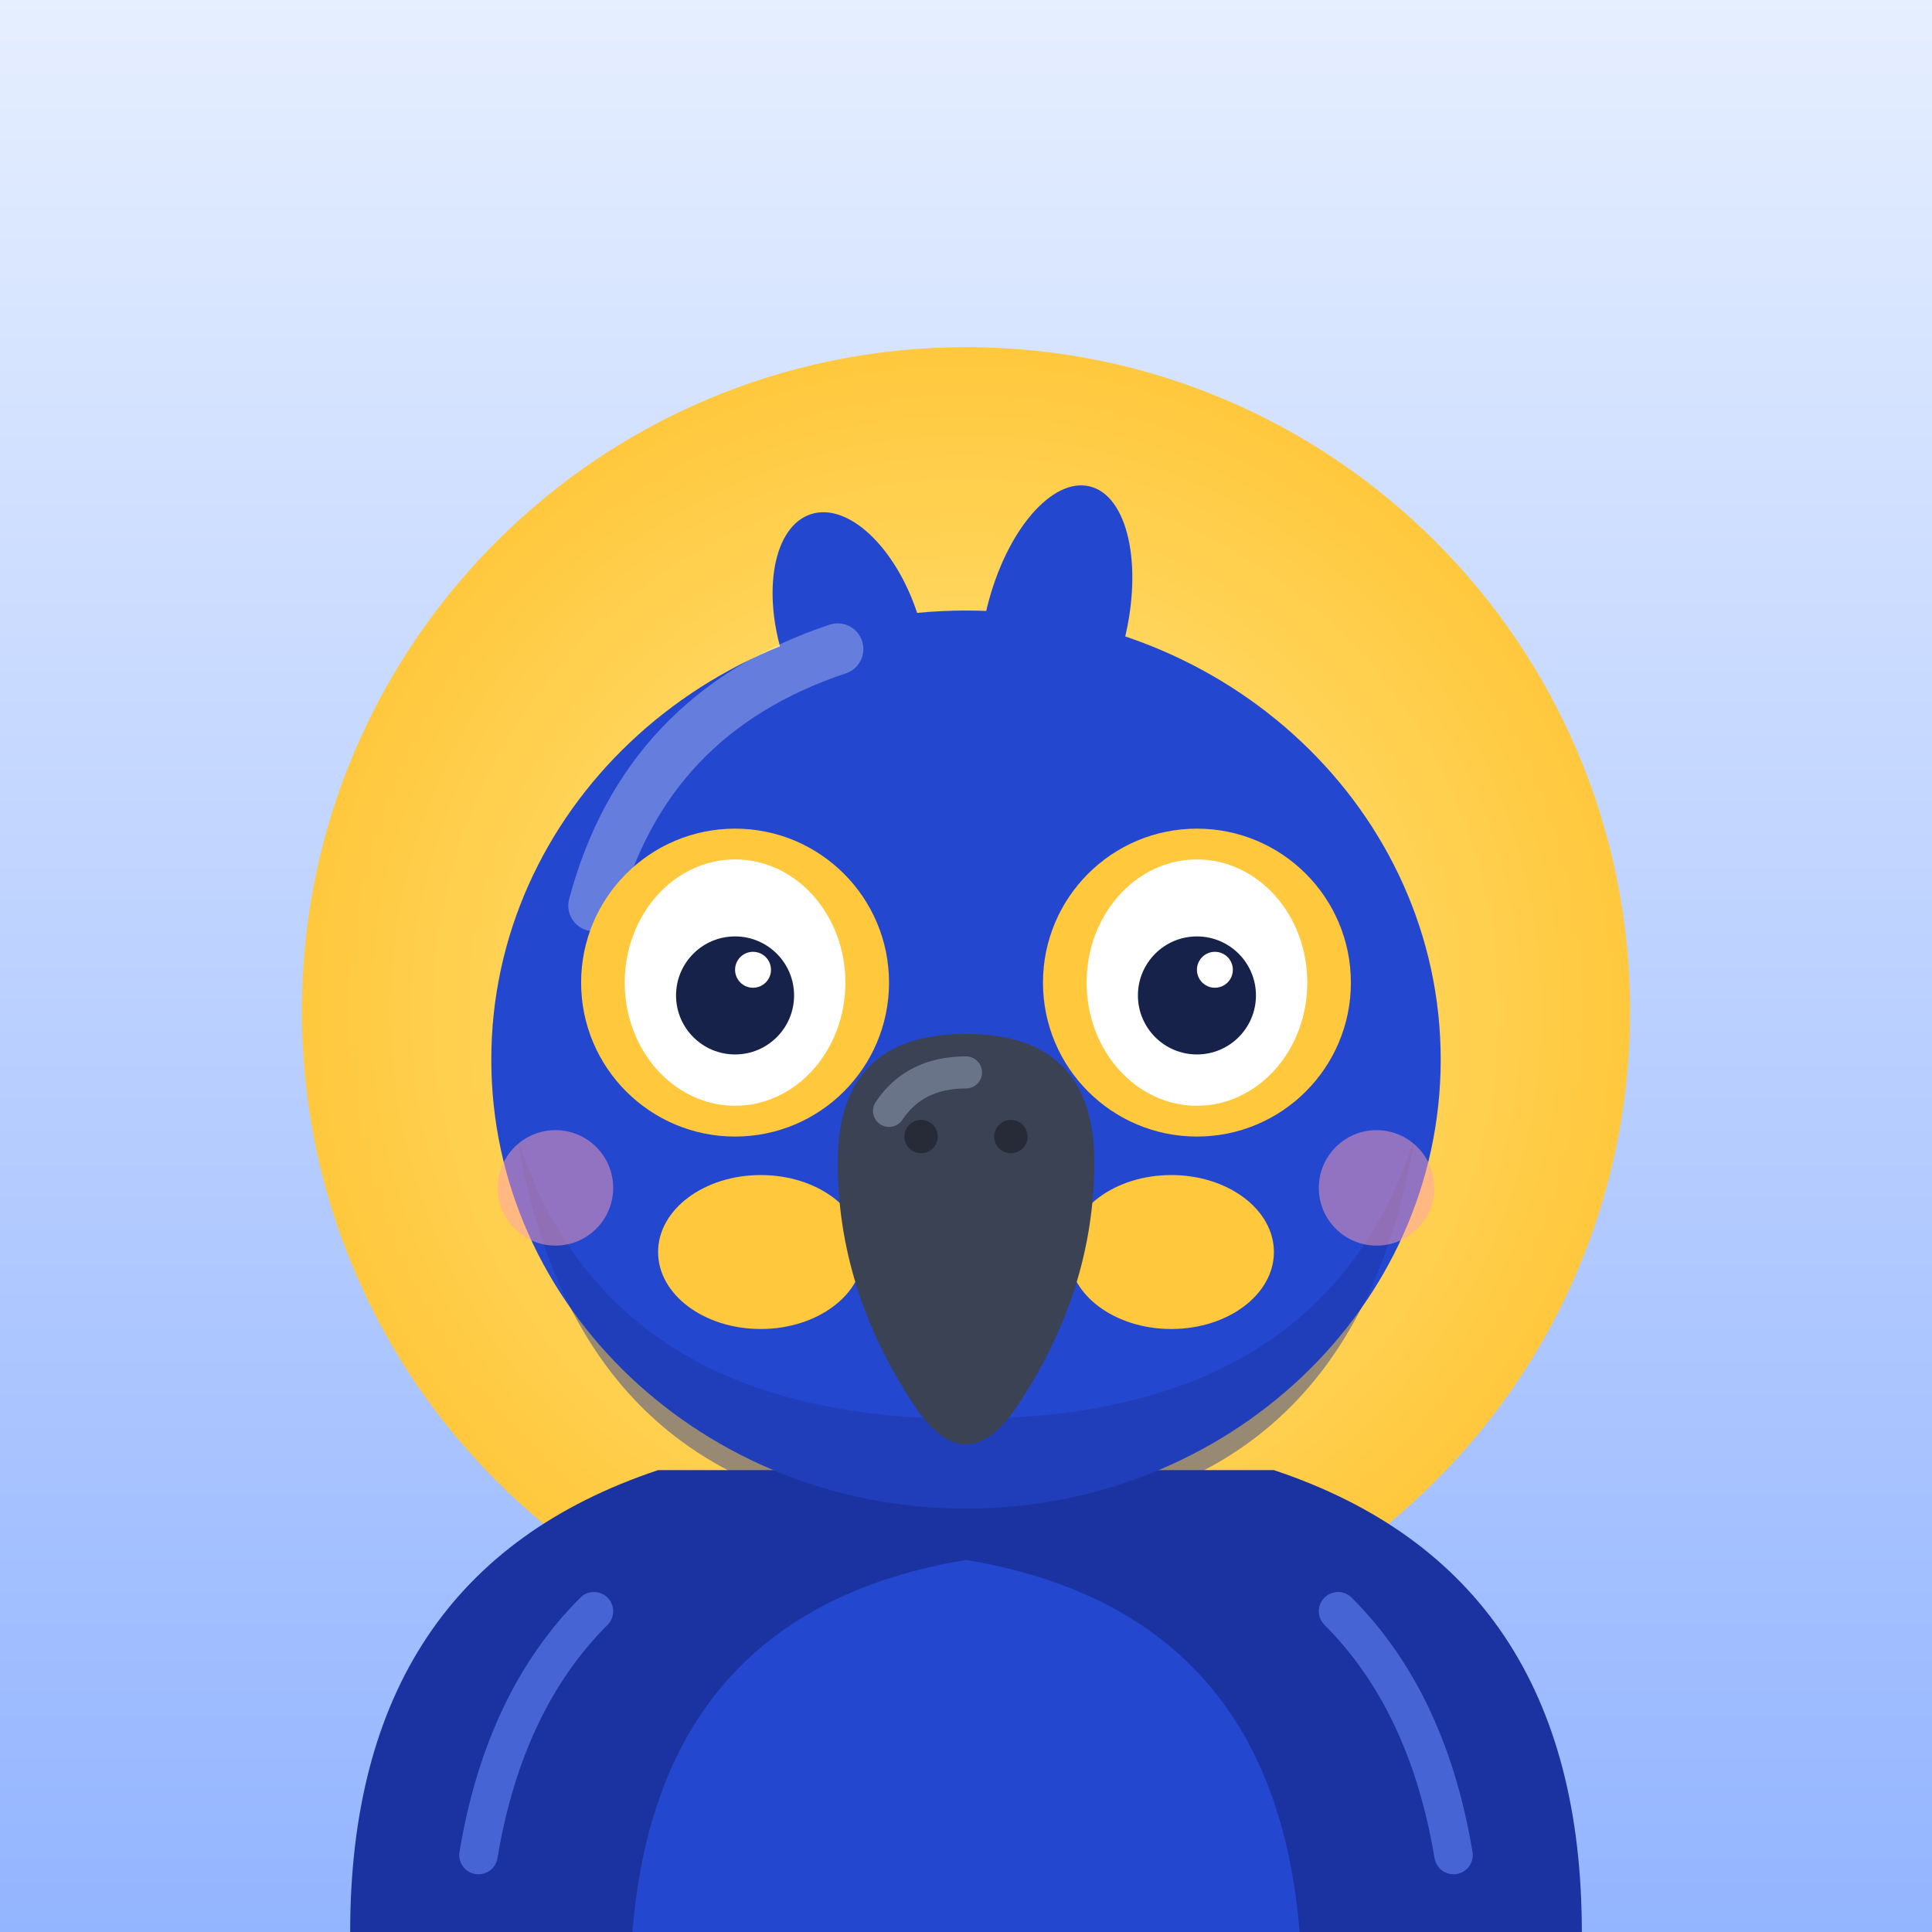
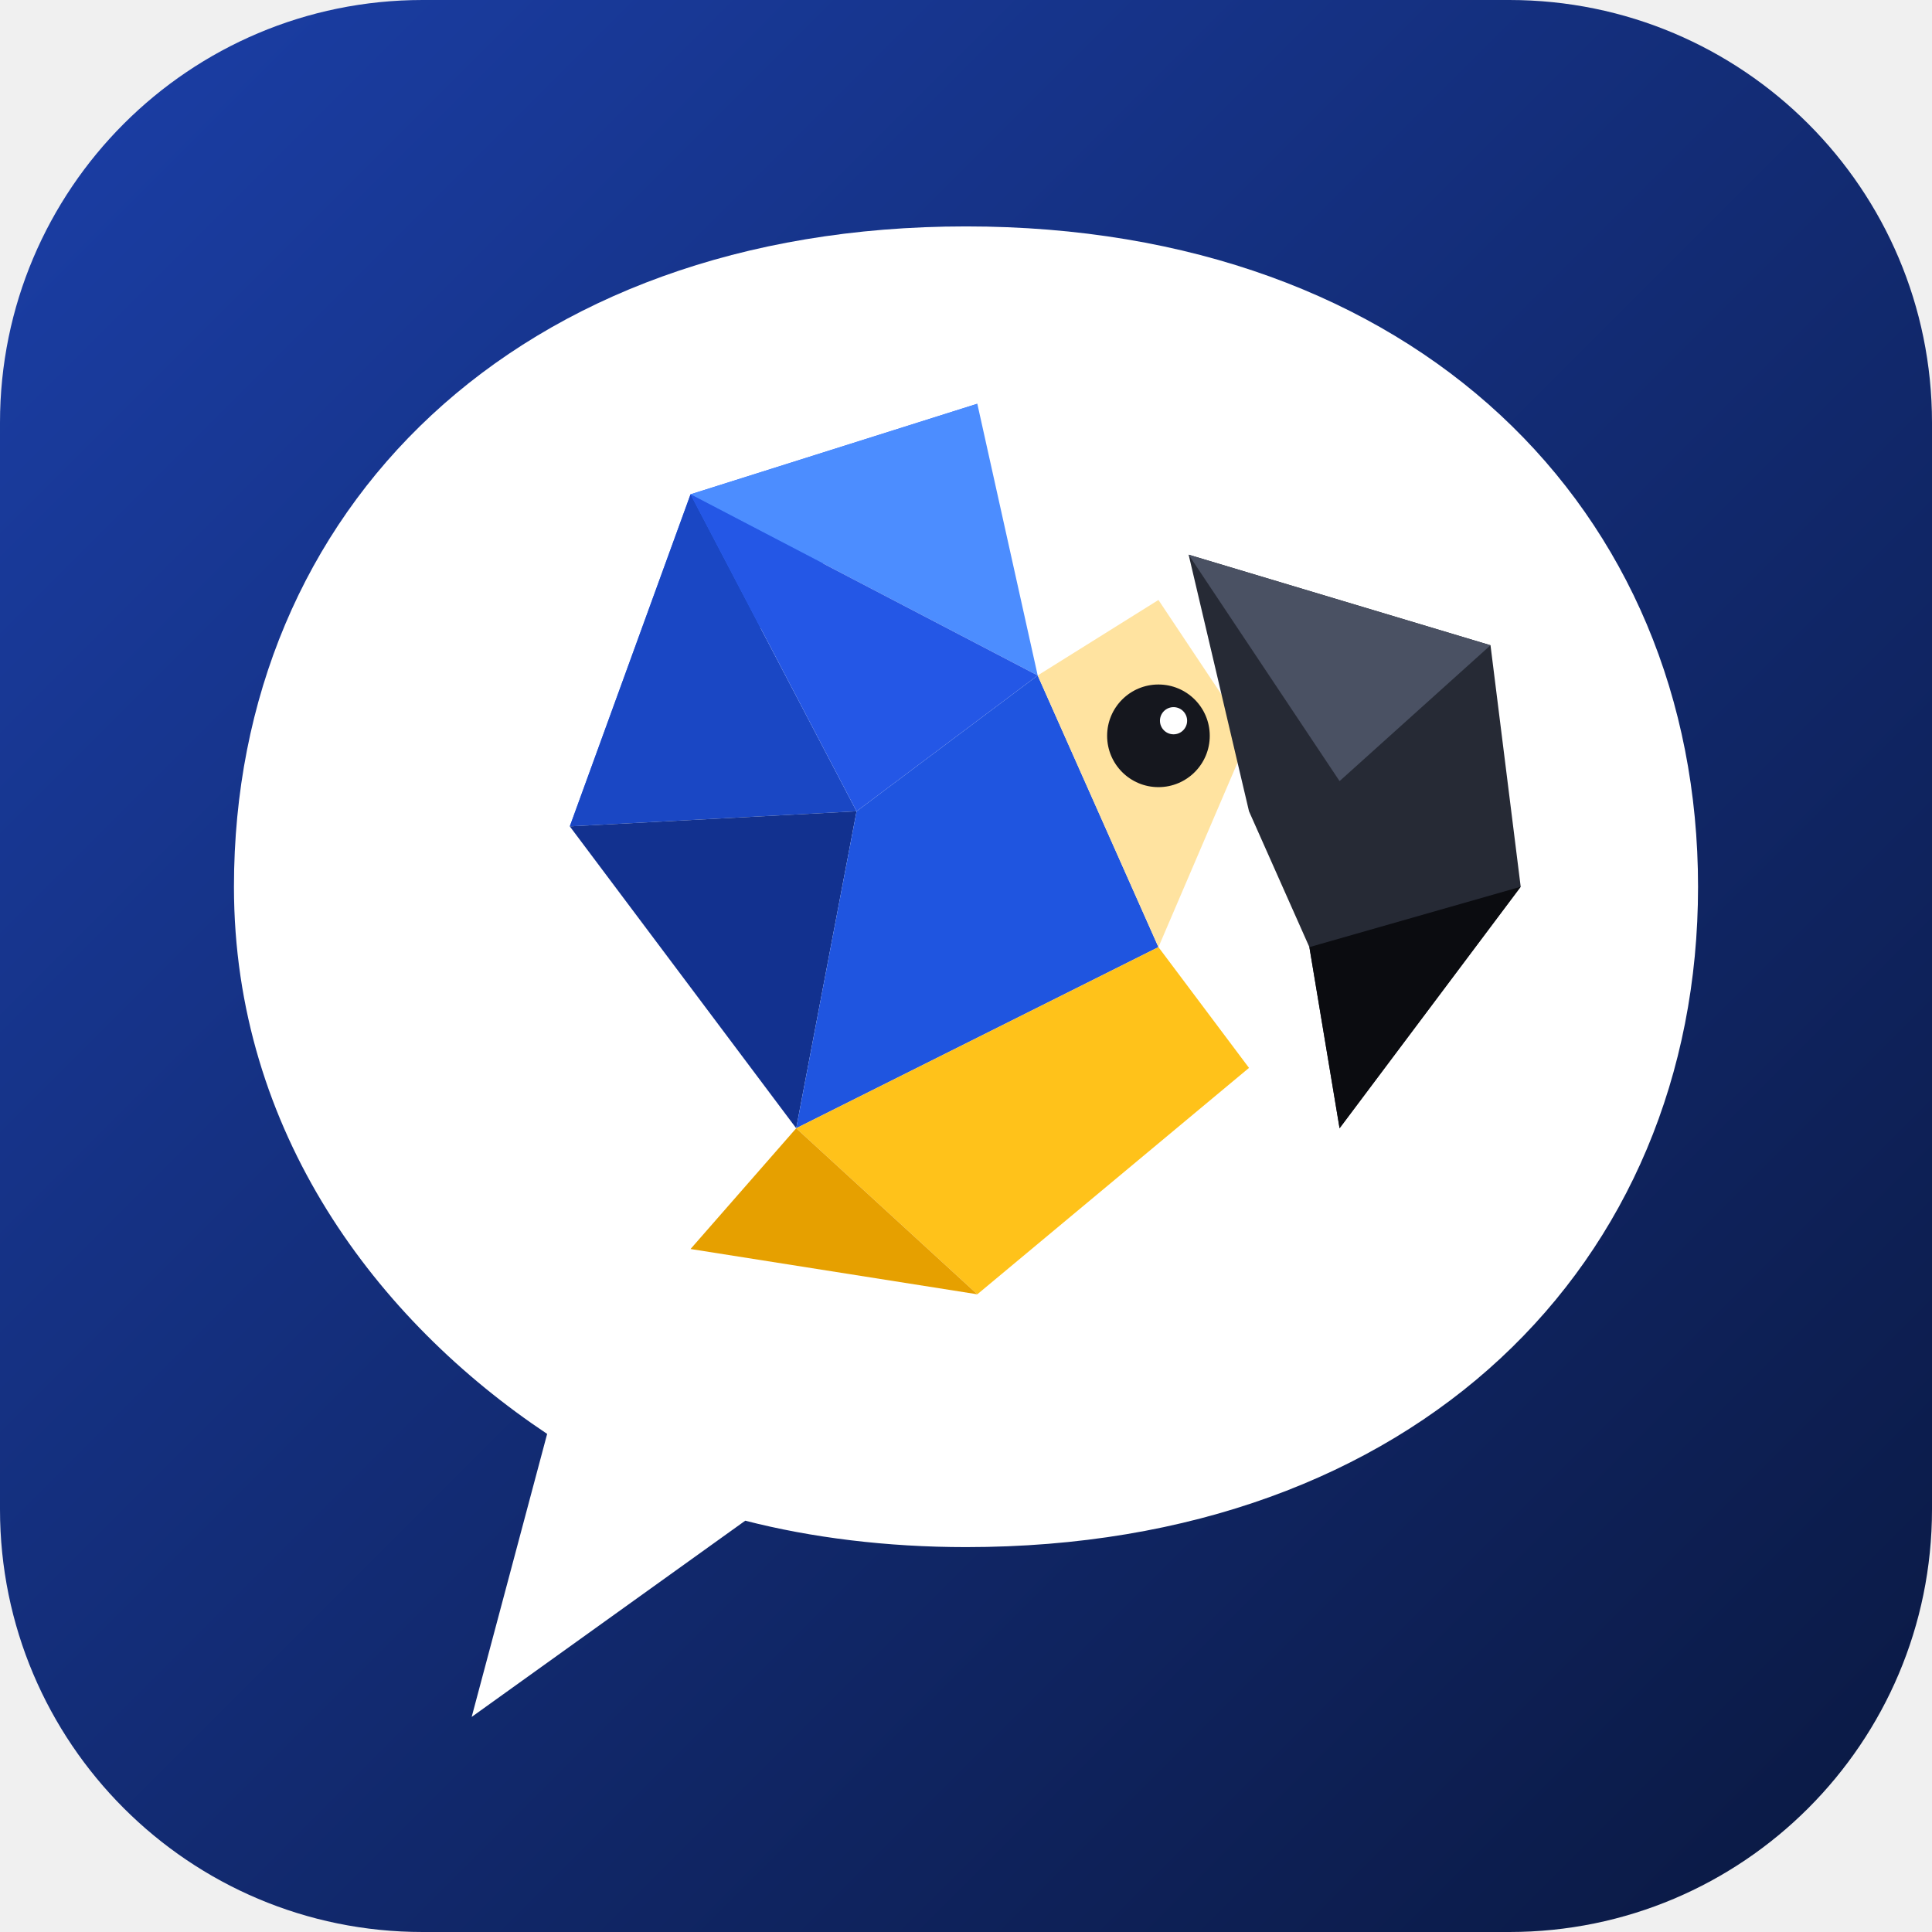
- <svg xmlns="http://www.w3.org/2000/svg" viewBox="0 0 512 512">
+ <svg xmlns="http://www.w3.org/2000/svg" viewBox="0 0 1024 1024">
  <defs>
-     <linearGradient id="g" x1="0" y1="0" x2="0" y2="1">
-       <stop offset="0" stop-color="#E6EFFF" />
-       <stop offset="1" stop-color="#93B4FF" />
+     <linearGradient id="az" x1="0" y1="0" x2="1" y2="1">
+       <stop offset="0" stop-color="#4C8DFF" />
+       <stop offset=".6" stop-color="#1F55E0" />
+       <stop offset="1" stop-color="#12318F" />
    </linearGradient>
-     <radialGradient id="s">
-       <stop offset="0" stop-color="#FFE98A" />
-       <stop offset="1" stop-color="#FFC83D" />
-     </radialGradient>
+     <linearGradient id="bk" x1="0" y1="0" x2="1" y2="1">
+       <stop offset="0" stop-color="#3A3F4D" />
+       <stop offset="1" stop-color="#111319" />
+     </linearGradient>
+     <linearGradient id="nv" x1="0" y1="0" x2="1" y2="1">
+       <stop offset="0" stop-color="#1B3FA8" />
+       <stop offset="1" stop-color="#0A1840" />
+     </linearGradient>
+     <linearGradient id="tl" x1="0" y1="0" x2="1" y2="1">
+       <stop offset="0" stop-color="#2EE6C5" />
+       <stop offset="1" stop-color="#0A8F9E" />
+     </linearGradient>
+     <linearGradient id="go" x1="0" y1="0" x2="1" y2="1">
+       <stop offset="0" stop-color="#FFD54A" />
+       <stop offset="1" stop-color="#FF9F1C" />
+     </linearGradient>
+     <clipPath id="rc">
+       <rect width="1024" height="1024" rx="224" />
+     </clipPath>
  </defs>
-   <rect width="512" height="512" rx="0" fill="url(#g)" />
-   <circle cx="256" cy="268" r="176" fill="url(#s)" />
-   <g transform="translate(52 104) scale(3.4)">
-     <g class="lou__corpo">
-       <path d="M12 120 Q12 92 36 84 H84 Q108 92 108 120 Z" fill="#1A33A0" />
-       <path d="M34 120 Q36 95 60 91 Q84 95 86 120 Z" fill="#2447D0" />
-       <path d="M22 114 Q24 102 31 95" stroke="#6C8DFF" stroke-width="3" stroke-linecap="round" fill="none" opacity=".55" />
-       <path d="M98 114 Q96 102 89 95" stroke="#6C8DFF" stroke-width="3" stroke-linecap="round" fill="none" opacity=".55" />
-       <ellipse cx="51" cy="19" rx="5.5" ry="10" fill="#2447D0" transform="rotate(-18 51 19)" />
-       <ellipse cx="67" cy="18" rx="5.5" ry="11" fill="#2447D0" transform="rotate(14 67 18)" />
-       <ellipse cx="60" cy="52" rx="37" ry="35" fill="#2447D0" />
-       <path d="M25 58 Q30 88 60 88 Q90 88 95 58 Q88 80 60 80 Q32 80 25 58 Z" fill="#1A33A0" opacity=".45" />
-       <path d="M31 40 Q35 25 50 20" stroke="#fff" stroke-width="4" stroke-linecap="round" fill="none" opacity=".3" />
-       <ellipse cx="44" cy="67" rx="8" ry="6" fill="#FFC83D" />
-       <ellipse cx="76" cy="67" rx="8" ry="6" fill="#FFC83D" />
-       <g class="lou__olhos">
-         <circle cx="42" cy="46" r="12" fill="#FFC83D" />
-         <ellipse cx="42" cy="46" rx="8.6" ry="9.6" fill="#fff" />
-         <circle cx="42" cy="47" r="4.6" fill="#16224A" />
-         <circle cx="43.4" cy="45" r="1.4" fill="#fff" />
-         <circle cx="78" cy="46" r="12" fill="#FFC83D" />
-         <ellipse cx="78" cy="46" rx="8.6" ry="9.6" fill="#fff" />
-         <circle cx="78" cy="47" r="4.6" fill="#16224A" />
-         <circle cx="79.4" cy="45" r="1.4" fill="#fff" />
-       </g>
-       <circle cx="28" cy="62" r="4.5" fill="#FF9FB2" opacity=".5" />
-       <circle cx="92" cy="62" r="4.5" fill="#FF9FB2" opacity=".5" />
-       <path d="M50 60 Q50 50 60 50 Q70 50 70 60 Q70 70 64 79 Q60 85 56 79 Q50 70 50 60 Z" fill="#3A4254" />
-       <path d="M54 56 Q56 53 60 53" stroke="#7A849B" stroke-width="2.5" stroke-linecap="round" fill="none" opacity=".75" />
-       <circle cx="56.5" cy="58" r="1.3" fill="#000" opacity=".35" />
-       <circle cx="63.5" cy="58" r="1.3" fill="#000" opacity=".35" />
+   <g clip-path="url(#rc)">
+     <rect width="1024" height="1024" fill="url(#nv)" />
+     <path d="M512 120C750 120 900 270 900 470C900 670 750 820 512 820C470 820 430 815 395 806L250 910L290 760C200 700 124 600 124 470C124 270 274 120 512 120Z" fill="#fff" />
+     <g transform="translate(102 54) scale(.8)">
+       <polygon points="250,480 330,260 520,200" fill="#2F6BFF" />
+       <polygon points="330,260 520,200 560,380" fill="#4C8DFF" />
+       <polygon points="250,480 330,260 440,470" fill="#1A47C4" />
+       <polygon points="330,260 560,380 440,470" fill="#2457E6" />
+       <polygon points="250,480 440,470 400,680" fill="#12318F" />
+       <polygon points="440,470 560,380 640,560 400,680" fill="#1F55E0" />
+       <polygon points="400,680 640,560 700,640 520,790" fill="#FFC21A" />
+       <polygon points="400,680 520,790 330,760" fill="#E6A000" />
+       <polygon points="560,380 640,330 700,420 640,560" fill="#FFE3A0" />
+       <circle cx="640" cy="420" r="34" fill="#15171E" />
+       <circle cx="650" cy="410" r="9" fill="#fff" />
+       <polygon points="660,300 860,360 880,520 760,680 740,560 700,470" fill="#262A35" />
+       <polygon points="660,300 860,360 760,450" fill="#4A5163" />
+       <polygon points="740,560 880,520 760,680" fill="#0B0C10" />
    </g>
  </g>
</svg>
